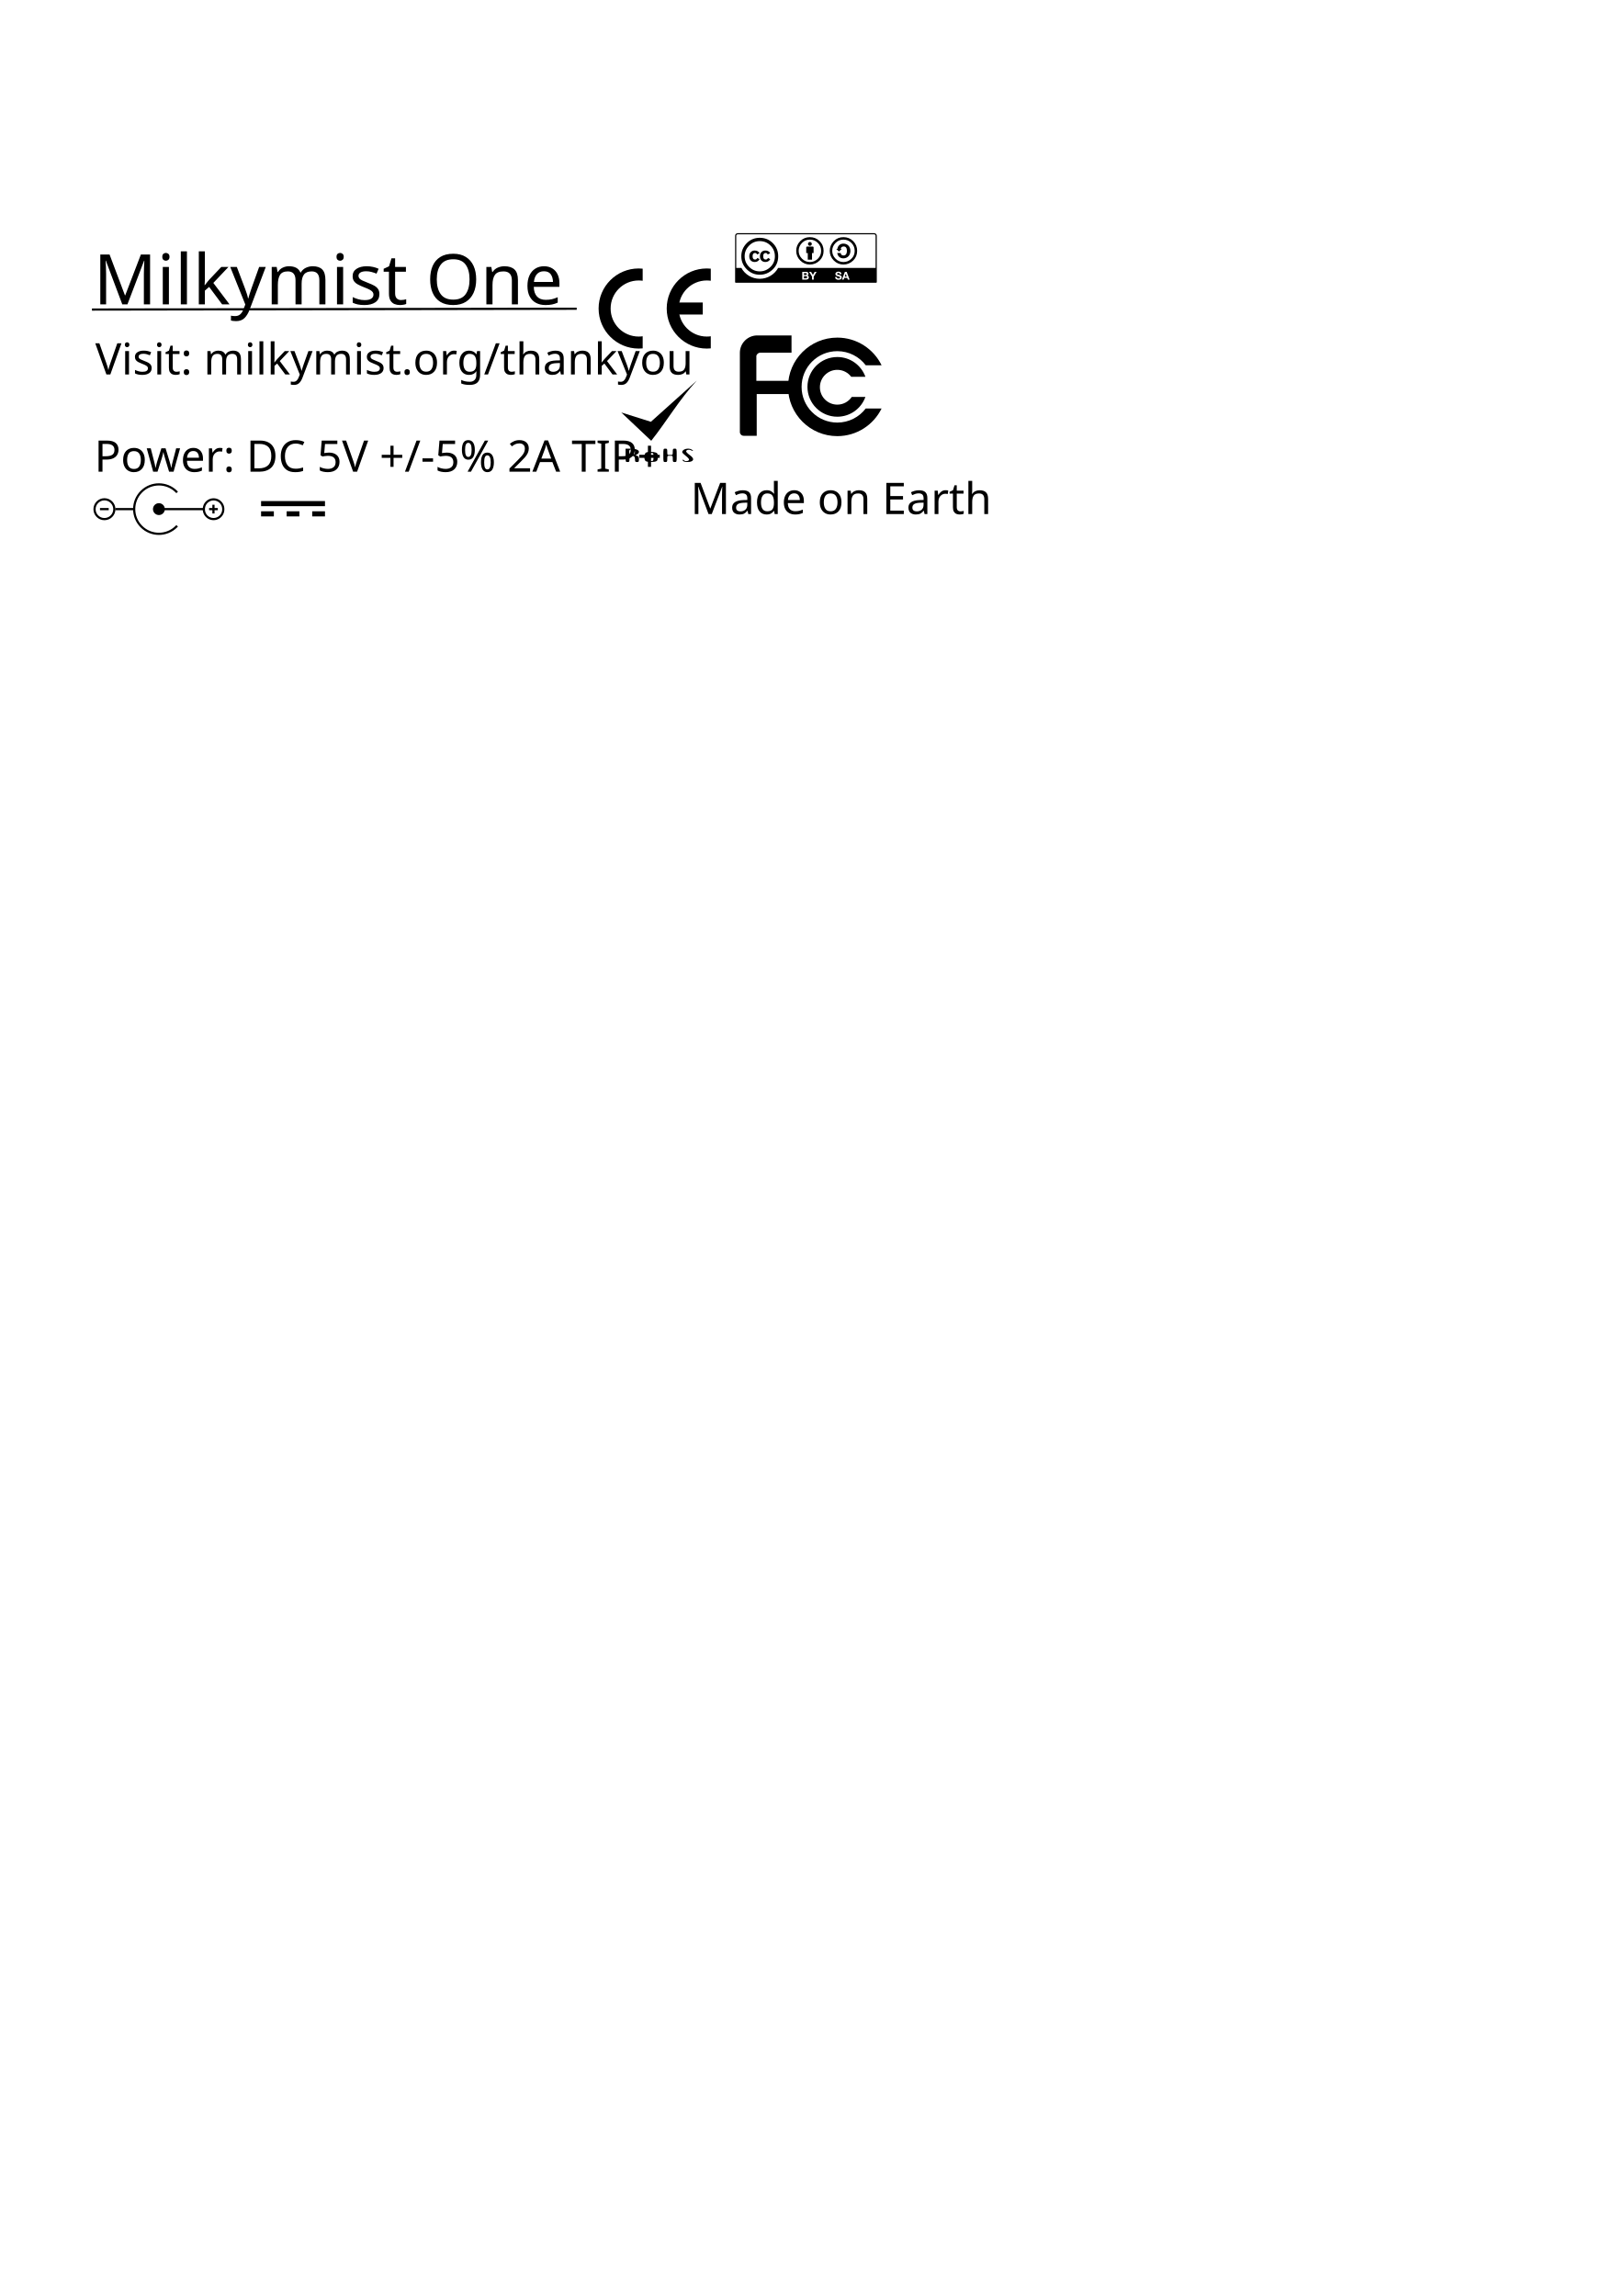
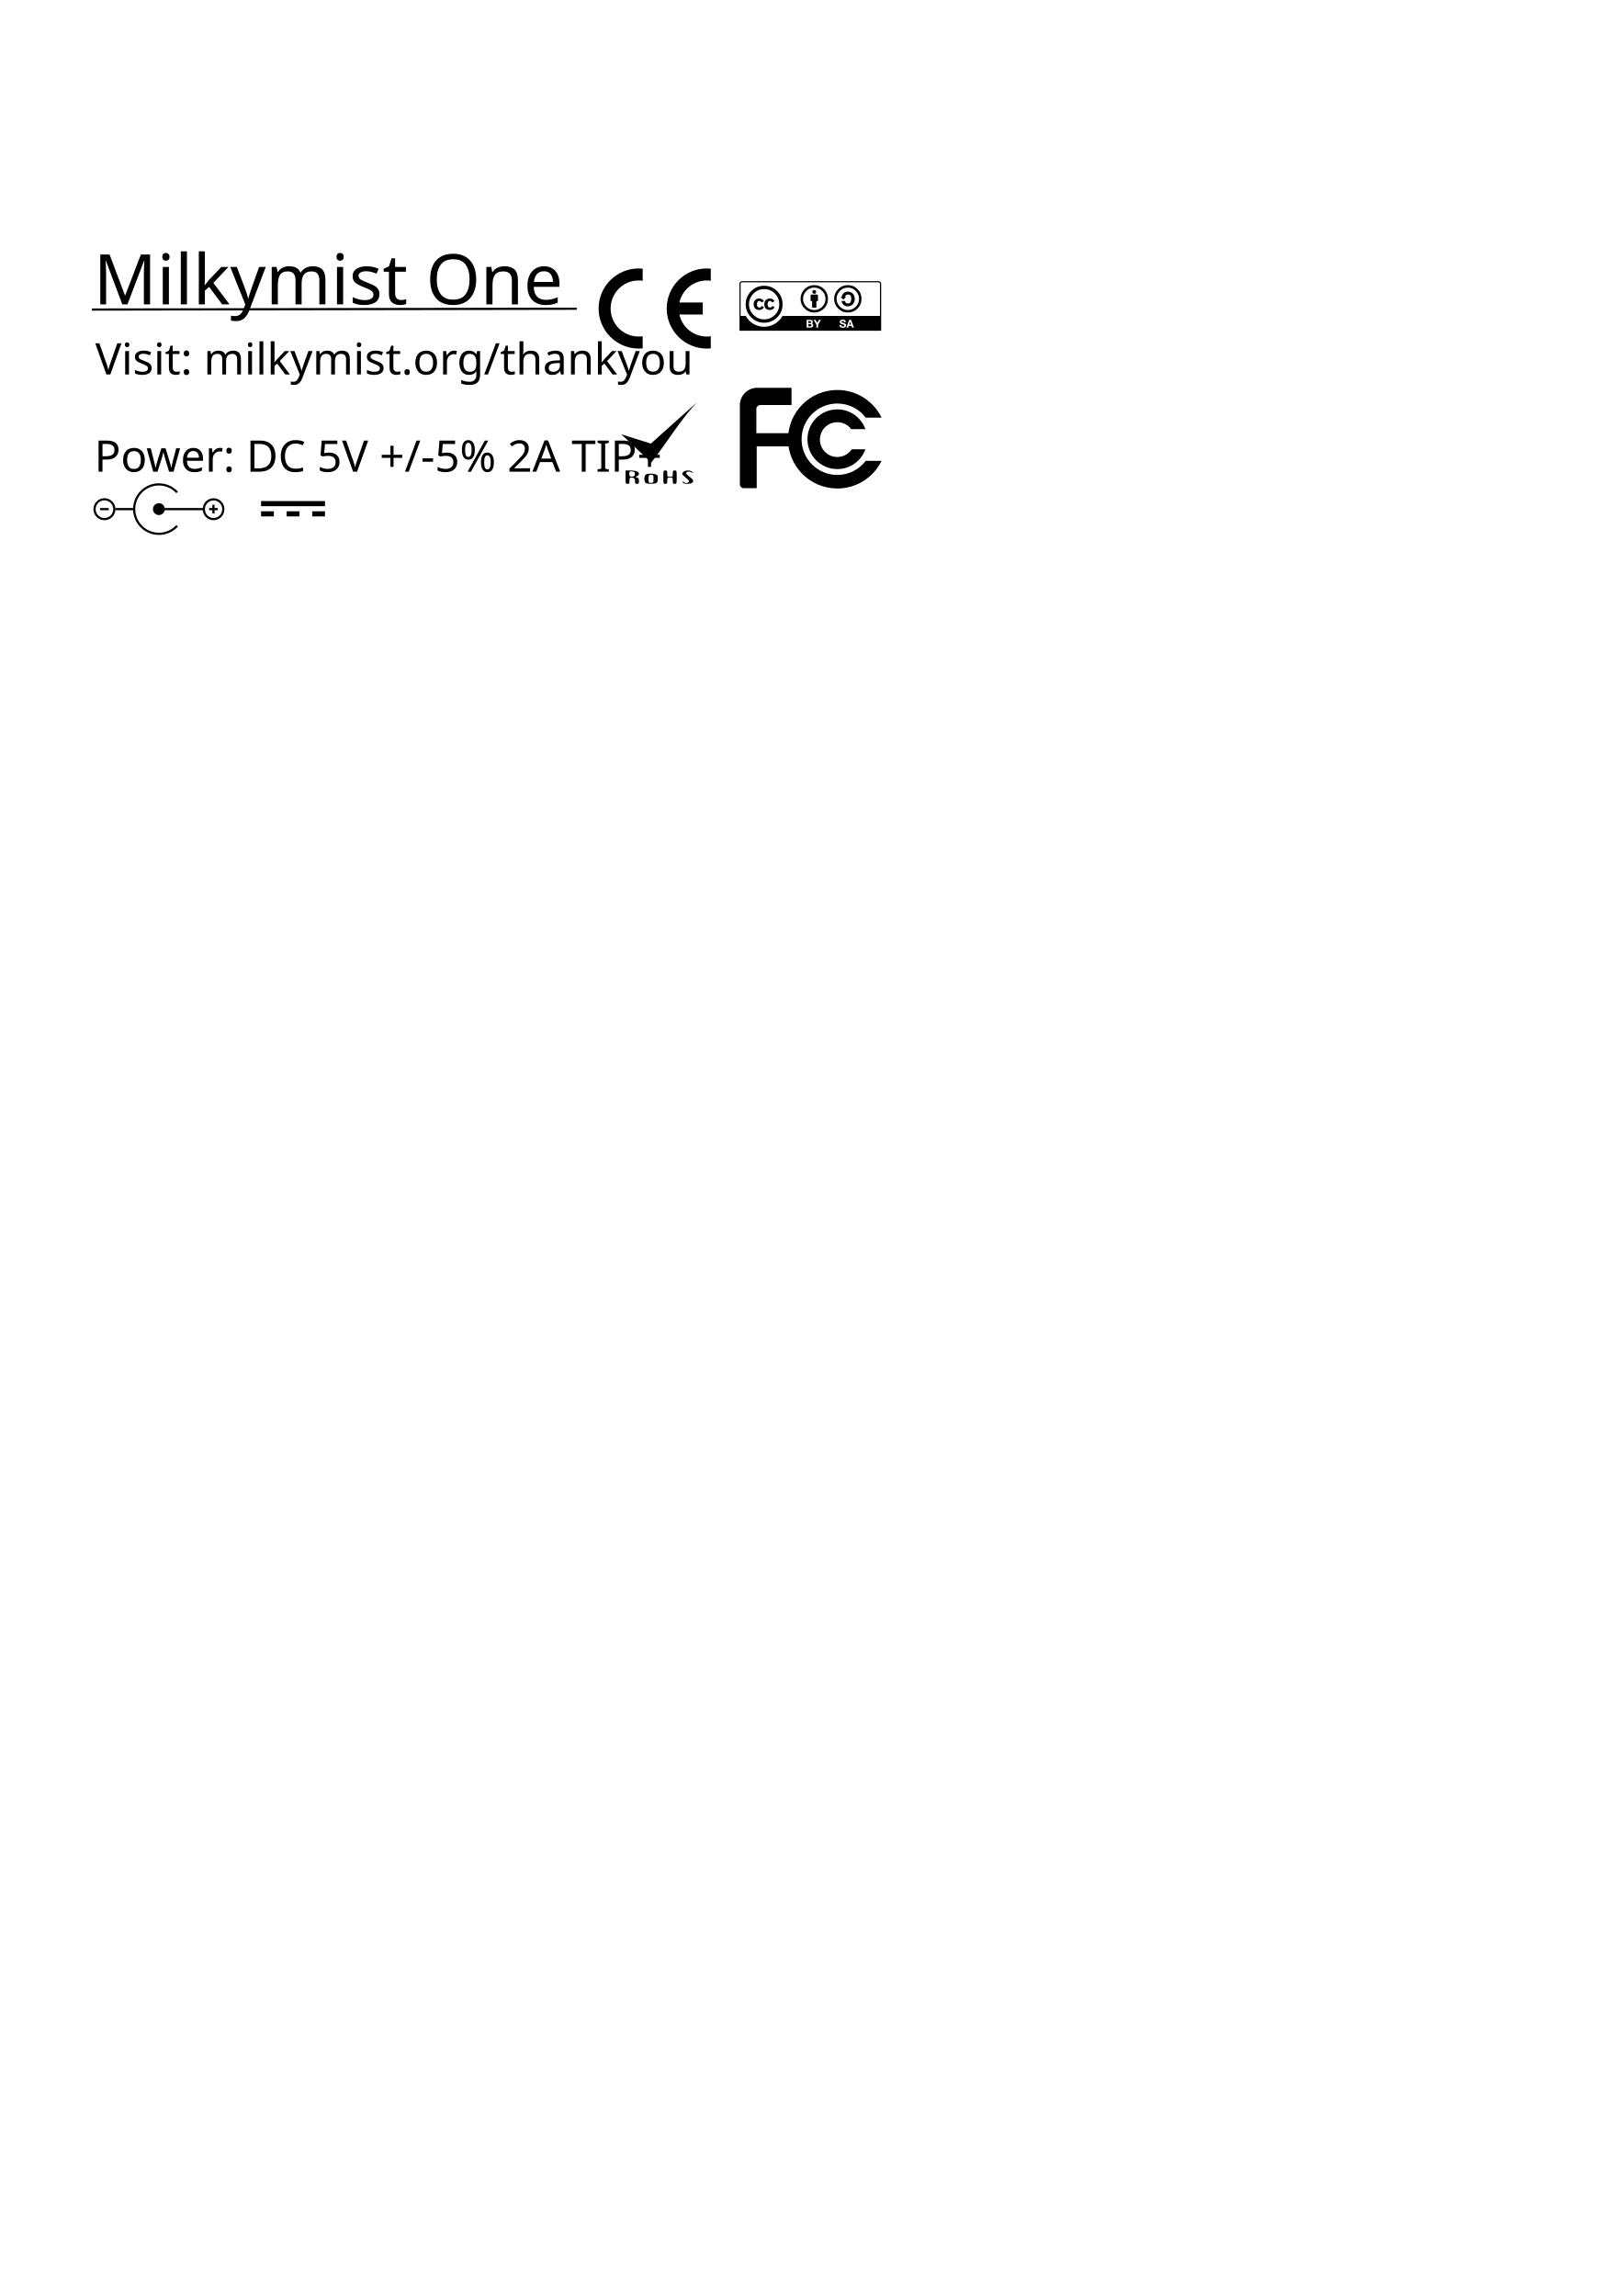
<svg xmlns="http://www.w3.org/2000/svg" width="744.094" height="1052.362" id="svg2" version="1.1">
  <defs id="defs4">
    </defs>
  <g id="layer1">
    <text xml:space="preserve" style="font-size:32px;font-style:normal;font-variant:normal;font-weight:normal;font-stretch:normal;text-align:start;line-height:100%;writing-mode:lr-tb;text-anchor:start;fill:#000000;fill-opacity:1;stroke:none;font-family:Yanone Kaffeesatz;-inkscape-font-specification:Yanone Kaffeesatz" x="42.857" y="139.505" id="text2816">
      <tspan id="tspan2818" x="42.857" y="139.505">Milkymist One</tspan>
    </text>
    <path style="fill:none;stroke:#000000;stroke-width:1px;stroke-linecap:butt;stroke-linejoin:miter;stroke-opacity:1" d="M 42.143,141.88 264.286,141.505" id="path2820" />
    <g id="g2947" transform="matrix(0.1835925,0,0,0.1835925,270.6509,119.3754)">
      <g style="display:none" id="layer2">
        <path d="m 190,120 c 0,38.66 -31.34,70 -70,70 -38.66,0 -70,-31.34 -70,-70 0,-38.66 31.34,-70 70,-70 38.66,0 70,31.34 70,70 z" id="path2388" style="fill:none;stroke:#000000;stroke-width:0.5;stroke-opacity:0.5" />
        <path d="M 220,120 C 220,175.228 175.228,220 120,220 64.772,220 20,175.228 20,120 20,64.772 64.772,20 120,20 c 55.228,0 100,44.772 100,100 z" id="path3160" style="fill:none;stroke:#000000;stroke-width:0.5;stroke-opacity:0.5" />
      </g>
      <g style="display:inline" id="layer1-5">
        <g id="g2956">
          <g id="ce">
            <path d="M 130,189.286 C 126.754,189.756 123.5,190 120,190 81.36,190 50,158.64 50,120 50,81.36 81.36,50 120,50 c 3.5,0 6.754,0.244 10,0.714 L 130,20.5 C 126.714,20.168 123.5,20 120,20 64.8,20 20,64.8 20,120 c 0,55.2 44.8,100 100,100 3.5,0 6.714,-0.168 10.004,-0.495 L 130,189.286 z" style="fill:#000000;fill-opacity:1;stroke:none" id="path_C" />
            <path id="path_E" style="fill:#000000;fill-opacity:1;stroke:none" d="m 300,189.286 c -3.246,0.471 -6.5,0.714 -10,0.714 -38.64,0 -70,-31.36 -70,-70 0,-38.64 31.36,-70 70,-70 3.5,0 6.754,0.244 10,0.714 L 300,20.5 C 296.714,20.168 293.5,20 290,20 234.8,20 190,64.8 190,120 c 0,55.2 44.8,100 100,100 3.5,0 6.714,-0.168 10.004,-0.495 L 300,189.286 z" />
          </g>
        </g>
        <rect y="105" x="200" height="30" width="80" id="rect_E" style="fill:#000000;fill-opacity:1;stroke:none" />
      </g>
    </g>
    <text xml:space="preserve" style="font-size:20px;font-style:normal;font-variant:normal;font-weight:normal;font-stretch:normal;text-align:start;line-height:125%;writing-mode:lr-tb;text-anchor:start;fill:#000000;fill-opacity:1;stroke:none;font-family:Yanone Kaffeesatz;-inkscape-font-specification:Yanone Kaffeesatz" x="43.66" y="171.631" id="text2826">
      <tspan id="tspan2828" x="43.66" y="171.631">Visit: milkymist.org/thankyou</tspan>
    </text>
-     <text xml:space="preserve" style="font-size:20px;font-style:normal;font-variant:normal;font-weight:normal;font-stretch:normal;text-align:start;line-height:100%;writing-mode:lr-tb;text-anchor:start;fill:#000000;fill-opacity:1;stroke:none;font-family:Yanone Kaffeesatz;-inkscape-font-specification:Yanone Kaffeesatz" x="316.462" y="235.613" id="text2830">
-       <tspan x="316.462" y="235.613" id="tspan3402">Made on Earth</tspan>
-     </text>
-     <g id="layer1-4" transform="matrix(0.5412224,0,0,0.5412224,336.8681,106.8619)">
+     <g id="layer1-4" transform="matrix(0.5412224,0,0,0.5412224,338.8681,128.8619)">
      <g id="g287" transform="matrix(0.9937807,0,0,0.9936694,-177.6941,-74.43641)">
        <g transform="matrix(0.872921,0,0,0.872921,50.12536,143.2144)" id="g5908_2_">
          <g transform="translate(-289.6157,99.0653)" id="g5706_2_">
            <path d="m 473.885,-167.547 c 3.485,3.486 5.228,7.754 5.228,12.803 0,5.049 -1.713,9.271 -5.138,12.667 -3.635,3.577 -7.932,5.364 -12.889,5.364 -4.898,0 -9.12,-1.773 -12.665,-5.32 -3.546,-3.546 -5.318,-7.783 -5.318,-12.712 0,-4.929 1.773,-9.196 5.318,-12.803 3.455,-3.487 7.677,-5.229 12.665,-5.229 5.048,0 9.314,1.742 12.799,5.229 z m -23.118,2.345 c -2.947,2.976 -4.42,6.463 -4.42,10.462 0,3.998 1.458,7.455 4.374,10.371 2.917,2.917 6.388,4.375 10.417,4.375 4.029,0 7.53,-1.473 10.507,-4.419 2.826,-2.736 4.239,-6.177 4.239,-10.326 0,-4.118 -1.436,-7.613 -4.308,-10.485 -2.871,-2.871 -6.35,-4.307 -10.438,-4.307 -4.088,0 -7.546,1.443 -10.372,4.329 z m 7.754,8.703 c -0.45,-0.982 -1.124,-1.472 -2.023,-1.472 -1.589,0 -2.383,1.07 -2.383,3.208 0,2.14 0.794,3.209 2.383,3.209 1.049,0 1.799,-0.521 2.249,-1.565 l 2.203,1.173 c -1.05,1.865 -2.625,2.799 -4.725,2.799 -1.62,0 -2.918,-0.497 -3.892,-1.49 -0.976,-0.993 -1.463,-2.363 -1.463,-4.108 0,-1.716 0.502,-3.077 1.507,-4.086 1.005,-1.008 2.257,-1.513 3.758,-1.513 2.22,0 3.81,0.875 4.771,2.623 l -2.384,1.221 z m 10.363,0 c -0.451,-0.982 -1.111,-1.472 -1.982,-1.472 -1.621,0 -2.432,1.07 -2.432,3.208 0,2.14 0.811,3.209 2.432,3.209 1.051,0 1.787,-0.521 2.207,-1.565 l 2.252,1.173 c -1.048,1.865 -2.621,2.799 -4.718,2.799 -1.618,0 -2.913,-0.497 -3.886,-1.49 -0.972,-0.993 -1.459,-2.363 -1.459,-4.108 0,-1.716 0.494,-3.077 1.483,-4.086 0.988,-1.008 2.245,-1.513 3.773,-1.513 2.216,0 3.804,0.875 4.761,2.623 l -2.431,1.221 z" id="path5708_2_" />
          </g>
        </g>
-         <path d="M 338.094 106.875 C 337.423 106.875 336.875 107.392 336.875 108.062 L 336.875 129.312 C 336.875 129.464 337.005 129.594 337.156 129.594 L 401.531 129.594 C 401.683 129.594 401.812 129.464 401.812 129.312 L 401.812 108.062 C 401.812 107.392 401.264 106.875 400.594 106.875 L 338.094 106.875 z M 338.094 107.406 L 400.594 107.406 C 400.961 107.406 401.25 107.695 401.25 108.062 L 401.25 122.812 L 356.594 122.812 C 354.956 125.773 351.777 127.781 348.156 127.781 C 344.534 127.781 341.387 125.775 339.75 122.812 L 337.406 122.812 L 337.406 108.062 C 337.406 107.695 337.726 107.406 338.094 107.406 z M 384.188 124.5 C 384.375 124.5 384.546 124.52 384.719 124.562 C 384.891 124.604 385.054 124.656 385.188 124.75 C 385.321 124.844 385.421 124.979 385.5 125.125 C 385.578 125.271 385.625 125.449 385.625 125.656 L 384.844 125.656 C 384.837 125.549 384.819 125.445 384.781 125.375 C 384.743 125.305 384.688 125.259 384.625 125.219 C 384.561 125.179 384.488 125.142 384.406 125.125 C 384.324 125.108 384.253 125.125 384.156 125.125 C 384.093 125.125 384.032 125.112 383.969 125.125 C 383.905 125.139 383.833 125.154 383.781 125.188 C 383.729 125.221 383.689 125.262 383.656 125.312 C 383.623 125.363 383.625 125.454 383.625 125.531 C 383.625 125.602 383.629 125.644 383.656 125.688 C 383.683 125.731 383.734 125.776 383.812 125.812 C 383.891 125.849 383.986 125.869 384.125 125.906 C 384.264 125.943 384.463 126.006 384.688 126.062 C 384.754 126.076 384.85 126.09 384.969 126.125 C 385.087 126.16 385.195 126.236 385.312 126.312 C 385.43 126.39 385.539 126.496 385.625 126.625 C 385.71 126.754 385.75 126.893 385.75 127.094 C 385.75 127.258 385.72 127.422 385.656 127.562 C 385.593 127.703 385.501 127.836 385.375 127.938 C 385.249 128.04 385.092 128.099 384.906 128.156 C 384.72 128.213 384.494 128.25 384.25 128.25 C 384.053 128.25 383.873 128.236 383.688 128.188 C 383.502 128.139 383.33 128.041 383.188 127.938 C 383.046 127.834 382.928 127.723 382.844 127.562 C 382.76 127.402 382.716 127.19 382.719 126.969 L 383.5 126.969 C 383.5 127.089 383.519 127.198 383.562 127.281 C 383.606 127.365 383.647 127.448 383.719 127.5 C 383.791 127.552 383.872 127.569 383.969 127.594 C 384.066 127.619 384.178 127.625 384.281 127.625 C 384.351 127.625 384.42 127.637 384.5 127.625 C 384.58 127.613 384.648 127.596 384.719 127.562 C 384.789 127.529 384.86 127.465 384.906 127.406 C 384.954 127.348 384.969 127.278 384.969 127.188 C 384.969 127.091 384.937 127.029 384.875 126.969 C 384.814 126.908 384.757 126.853 384.656 126.812 C 384.556 126.773 384.439 126.718 384.312 126.688 C 384.185 126.657 384.037 126.631 383.906 126.594 C 383.772 126.56 383.658 126.517 383.531 126.469 C 383.405 126.42 383.288 126.358 383.188 126.281 C 383.087 126.204 382.999 126.116 382.938 126 C 382.876 125.884 382.844 125.758 382.844 125.594 C 382.844 125.409 382.89 125.229 382.969 125.094 C 383.048 124.958 383.154 124.841 383.281 124.75 C 383.408 124.66 383.558 124.606 383.719 124.562 C 383.879 124.519 384.027 124.5 384.188 124.5 z M 367.656 124.594 L 369.344 124.594 C 369.514 124.594 369.672 124.595 369.812 124.625 C 369.953 124.655 370.055 124.713 370.156 124.781 C 370.257 124.85 370.351 124.949 370.406 125.062 C 370.461 125.176 370.5 125.301 370.5 125.469 C 370.5 125.649 370.457 125.817 370.375 125.938 C 370.293 126.058 370.161 126.142 370 126.219 C 370.222 126.282 370.391 126.403 370.5 126.562 C 370.609 126.722 370.656 126.901 370.656 127.125 C 370.656 127.306 370.633 127.461 370.562 127.594 C 370.492 127.726 370.4 127.854 370.281 127.938 C 370.162 128.021 370.027 128.054 369.875 128.094 C 369.722 128.134 369.536 128.156 369.375 128.156 L 367.656 128.156 L 367.656 124.594 z M 370.812 124.594 L 371.688 124.594 L 372.531 126 L 373.344 124.594 L 374.219 124.594 L 372.906 126.781 L 372.906 128.156 L 372.125 128.156 L 372.125 126.781 L 370.812 124.594 z M 387.188 124.594 L 388 124.594 L 389.344 128.156 L 388.531 128.156 L 388.25 127.375 L 386.906 127.375 L 386.625 128.156 L 385.844 128.156 L 387.188 124.594 z M 368.438 125.188 L 368.438 126.031 L 369.25 126.031 C 369.391 126.031 369.503 126.004 369.594 125.938 C 369.684 125.871 369.719 125.775 369.719 125.625 C 369.719 125.541 369.717 125.46 369.688 125.406 C 369.657 125.353 369.613 125.311 369.562 125.281 C 369.512 125.251 369.44 125.23 369.375 125.219 C 369.309 125.207 369.258 125.188 369.188 125.188 L 368.438 125.188 z M 387.594 125.469 L 387.125 126.781 L 388.031 126.781 L 387.594 125.469 z M 368.438 126.562 L 368.438 127.562 L 369.281 127.562 C 369.358 127.562 369.43 127.546 369.5 127.531 C 369.57 127.516 369.634 127.504 369.688 127.469 C 369.741 127.434 369.78 127.373 369.812 127.312 C 369.845 127.252 369.875 127.188 369.875 127.094 C 369.875 126.91 369.823 126.766 369.719 126.688 C 369.615 126.609 369.483 126.562 369.312 126.562 L 368.438 126.562 z " transform="matrix(1.859232,0,0,1.859441,-447.51,-123.7927)" id="path294" />
+         <path d="m 338.094,106.875 c -0.67,0 -1.219,0.517 -1.219,1.188 l 0,21.25 c 0,0.152 0.13,0.281 0.281,0.281 l 64.375,0 c 0.152,0 0.281,-0.13 0.281,-0.281 l 0,-21.25 c 0,-0.67 -0.548,-1.188 -1.219,-1.188 l -62.5,0 z m 0,0.531 62.5,0 c 0.368,0 0.656,0.289 0.656,0.656 l 0,14.75 -44.656,0 c -1.638,2.961 -4.816,4.969 -8.438,4.969 -3.623,0 -6.769,-2.006 -8.406,-4.969 l -2.344,0 0,-14.75 c -10e-6,-0.368 0.32,-0.656 0.688,-0.656 z M 384.188,124.5 c 0.188,0 0.359,0.021 0.531,0.062 0.172,0.042 0.335,0.094 0.469,0.188 0.134,0.094 0.234,0.229 0.312,0.375 0.078,0.146 0.125,0.324 0.125,0.531 l -0.781,0 c -0.007,-0.107 -0.025,-0.211 -0.062,-0.281 -0.038,-0.07 -0.093,-0.116 -0.156,-0.156 -0.064,-0.04 -0.137,-0.077 -0.219,-0.094 -0.082,-0.017 -0.153,0 -0.25,0 -0.063,0 -0.124,-0.013 -0.188,0 -0.064,0.014 -0.136,0.029 -0.188,0.062 -0.052,0.034 -0.092,0.075 -0.125,0.125 -0.033,0.05 -0.031,0.142 -0.031,0.219 0,0.07 0.004,0.113 0.031,0.156 0.027,0.044 0.078,0.088 0.156,0.125 0.078,0.037 0.174,0.057 0.312,0.094 0.139,0.037 0.338,0.1 0.562,0.156 0.067,0.013 0.163,0.027 0.281,0.062 0.119,0.035 0.227,0.111 0.344,0.188 0.117,0.077 0.227,0.184 0.312,0.312 0.085,0.129 0.125,0.268 0.125,0.469 0,0.164 -0.03,0.328 -0.094,0.469 -0.064,0.141 -0.156,0.273 -0.281,0.375 -0.126,0.102 -0.283,0.162 -0.469,0.219 -0.186,0.057 -0.413,0.094 -0.656,0.094 -0.198,0 -0.377,-0.014 -0.562,-0.062 -0.185,-0.049 -0.358,-0.146 -0.5,-0.25 -0.142,-0.104 -0.26,-0.214 -0.344,-0.375 -0.084,-0.161 -0.128,-0.373 -0.125,-0.594 l 0.781,0 c -2e-5,0.121 0.019,0.229 0.062,0.312 0.043,0.084 0.084,0.167 0.156,0.219 0.072,0.052 0.153,0.069 0.25,0.094 0.097,0.025 0.209,0.031 0.312,0.031 0.07,0 0.138,0.012 0.219,0 0.08,-0.012 0.148,-0.029 0.219,-0.062 0.07,-0.033 0.141,-0.098 0.188,-0.156 0.047,-0.059 0.062,-0.128 0.062,-0.219 0,-0.097 -0.032,-0.158 -0.094,-0.219 -0.061,-0.06 -0.118,-0.116 -0.219,-0.156 -0.1,-0.04 -0.217,-0.095 -0.344,-0.125 -0.127,-0.03 -0.276,-0.057 -0.406,-0.094 -0.134,-0.033 -0.248,-0.076 -0.375,-0.125 -0.127,-0.048 -0.243,-0.111 -0.344,-0.188 -0.1,-0.077 -0.188,-0.166 -0.25,-0.281 -0.061,-0.116 -0.094,-0.242 -0.094,-0.406 0,-0.184 0.047,-0.364 0.125,-0.5 0.079,-0.136 0.185,-0.253 0.312,-0.344 0.127,-0.09 0.277,-0.144 0.438,-0.188 0.16,-0.043 0.309,-0.062 0.469,-0.062 z m -16.531,0.094 1.688,0 c 0.171,0 0.328,0.001 0.469,0.031 0.141,0.03 0.243,0.088 0.344,0.156 0.1,0.069 0.195,0.168 0.25,0.281 0.055,0.114 0.094,0.239 0.094,0.406 0,0.181 -0.043,0.348 -0.125,0.469 -0.082,0.121 -0.214,0.204 -0.375,0.281 0.222,0.064 0.391,0.185 0.5,0.344 0.109,0.159 0.156,0.338 0.156,0.562 0,0.181 -0.023,0.336 -0.094,0.469 -0.07,0.132 -0.163,0.26 -0.281,0.344 -0.119,0.084 -0.254,0.116 -0.406,0.156 -0.153,0.04 -0.339,0.062 -0.5,0.062 l -1.719,0 0,-3.562 z m 3.156,0 0.875,0 0.844,1.406 0.812,-1.406 0.875,0 -1.312,2.188 0,1.375 -0.781,0 0,-1.375 -1.312,-2.188 z m 16.375,0 0.812,0 1.344,3.562 -0.812,0 -0.281,-0.781 -1.344,0 -0.281,0.781 -0.781,0 1.344,-3.562 z m -18.75,0.594 0,0.844 0.812,0 c 0.141,0 0.253,-0.027 0.344,-0.094 0.09,-0.067 0.125,-0.162 0.125,-0.312 0,-0.084 -10e-4,-0.165 -0.031,-0.219 -0.03,-0.054 -0.075,-0.095 -0.125,-0.125 -0.05,-0.03 -0.122,-0.051 -0.188,-0.062 -0.066,-0.012 -0.117,-0.031 -0.188,-0.031 l -0.75,0 z m 19.156,0.281 -0.469,1.312 0.906,0 -0.438,-1.312 z m -19.156,1.094 0,1 0.844,0 c 0.077,0 0.148,-0.016 0.219,-0.031 0.07,-0.015 0.134,-0.028 0.188,-0.062 0.054,-0.035 0.093,-0.096 0.125,-0.156 0.032,-0.06 0.062,-0.125 0.062,-0.219 0,-0.184 -0.052,-0.328 -0.156,-0.406 -0.104,-0.079 -0.236,-0.125 -0.406,-0.125 l -0.875,0 z" transform="matrix(1.859232,0,0,1.859441,-447.51,-123.7927)" id="path294" />
        <g id="g296" enable-background="new    " />
        <g id="g302" enable-background="new    " />
        <g transform="matrix(0.624995,0,0,0.624995,391.2294,176.9332)" id="g6316_1_">
          <g transform="translate(-23.9521,-89.72962)" id="g6320_1_">
            <path d="m -168.22,-68.055 c -5.172,0 -9.549,1.805 -13.131,5.413 -3.677,3.734 -5.514,8.153 -5.514,13.256 0,5.103 1.838,9.492 5.514,13.163 3.675,3.672 8.053,5.508 13.131,5.508 5.141,0 9.595,-1.852 13.367,-5.555 3.55,-3.516 5.327,-7.888 5.327,-13.116 0,-5.227 -1.808,-9.647 -5.422,-13.256 -3.614,-3.609 -8.038,-5.413 -13.272,-5.413 z m 0.047,3.36 c 4.238,0 7.836,1.493 10.797,4.481 2.989,2.956 4.484,6.566 4.484,10.829 0,4.294 -1.463,7.857 -4.392,10.689 -3.084,3.049 -6.714,4.573 -10.889,4.573 -4.175,0 -7.774,-1.509 -10.795,-4.527 -3.022,-3.02 -4.533,-6.597 -4.533,-10.736 0,-4.138 1.527,-7.748 4.58,-10.829 2.928,-2.988 6.511,-4.481 10.749,-4.481 z" id="path6322_1_" />
            <path d="m -176.495,-52.021 c 0.744,-4.698 4.052,-7.209 8.195,-7.209 5.961,0 9.592,4.325 9.592,10.092 0,5.627 -3.864,9.999 -9.686,9.999 -4.005,0 -7.589,-2.465 -8.242,-7.301 l 4.703,0 c 0.141,2.511 1.77,3.395 4.098,3.395 2.653,0 4.378,-2.465 4.378,-6.233 0,-3.952 -1.491,-6.045 -4.286,-6.045 -2.048,0 -3.817,0.745 -4.191,3.302 l 1.369,-0.007 -3.703,3.702 -3.702,-3.702 1.473,0.007 z" id="path6324_1_" />
          </g>
        </g>
        <g id="g313">
          <g id="g317">
            <path id="path319" d="m 245.69,87.098 c 0,-0.416 -0.338,-0.753 -0.754,-0.753 l -4.772,0 c -0.416,0 -0.754,0.337 -0.754,0.753 l 0,4.773 1.331,0 0,5.652 3.617,0 0,-5.652 1.332,0 0,-4.773 1e-5,0 z" />
            <circle d="m 244.182,84.083 c 0,0.902 -0.731,1.632 -1.632,1.632 -0.901,0 -1.632,-0.731 -1.632,-1.632 0,-0.902 0.731,-1.632 1.632,-1.632 0.902,0 1.632,0.731 1.632,1.632 z" id="circle321" r="1.632" cy="84.083" cx="242.55" />
          </g>
          <path style="fill-rule:evenodd" id="path323" d="m 242.535,78.318 c -3.231,0 -5.968,1.127 -8.208,3.384 -2.298,2.333 -3.446,5.095 -3.446,8.284 0,3.189 1.148,5.932 3.446,8.227 2.298,2.294 5.034,3.442 8.208,3.442 3.213,0 5.998,-1.157 8.354,-3.472 2.221,-2.197 3.33,-4.93 3.33,-8.197 0,-3.268 -1.129,-6.029 -3.388,-8.284 -2.259,-2.256 -5.024,-3.384 -8.296,-3.384 z m 0.029,2.1 c 2.648,0 4.897,0.934 6.747,2.801 1.87,1.847 2.805,4.104 2.805,6.768 0,2.684 -0.915,4.911 -2.746,6.681 -1.928,1.906 -4.196,2.858 -6.806,2.858 -2.609,0 -4.858,-0.943 -6.747,-2.83 -1.89,-1.886 -2.833,-4.123 -2.833,-6.709 0,-2.586 0.954,-4.842 2.862,-6.768 1.831,-1.867 4.07,-2.801 6.718,-2.801 z" clip-rule="evenodd" />
        </g>
      </g>
    </g>
-     <g id="g3011" transform="matrix(0.1375966,0,0,0.1375966,322.5586,131.0297)">
+     <g id="g3011" transform="matrix(0.1375966,0,0,0.1375966,322.5586,155.0297)">
      <g id="g3">
        <path id="path5" d="m 539.126,408.396 c -21.729,28.541 -56.059,46.969 -94.693,46.969 -65.689,0 -118.947,-53.258 -118.947,-118.948 0,-65.693 53.255,-118.948 118.947,-118.948 38.637,0 72.967,18.429 94.693,46.971 h 52.795 c -26.672,-54.541 -82.689,-92.108 -147.488,-92.108 -90.618,0 -164.087,73.465 -164.087,164.087 0,90.62 73.469,164.084 164.087,164.084 64.799,0 120.816,-37.564 147.486,-92.105 h -52.793 v -0.002 z" />
        <path id="path7" d="m 492.529,369.966 c -10.41,15.457 -28.062,25.619 -48.096,25.619 -32.004,0 -57.951,-25.942 -57.951,-57.947 0,-32.004 25.947,-57.95 57.951,-57.95 18.957,0 35.785,9.107 46.357,23.181 h 47.252 c -13.766,-38.401 -50.475,-65.878 -93.609,-65.878 -54.912,0 -99.429,44.516 -99.429,99.428 0,54.913 44.517,99.426 99.429,99.426 43.135,0 79.844,-27.477 93.609,-65.879 h -45.513 l 0,0 z" />
      </g>
      <path id="path9" d="M 188.542,222.417 H 291.935 V 165.08 H 177.867 c -32.004,0 -57.95,25.943 -57.95,57.948 v 263.718 c 0,6.961 5.645,12.605 12.607,12.605 h 43.512 V 360.275 H 291.934 V 316.357 H 174.817 v -83.734 c 1.773,-5.902 7.245,-10.206 13.725,-10.206 z" />
      <g id="g11" />
      <g id="g75" />
    </g>
-     <path id="path2818" d="m 286.678,208.705 0,-3.065 2.146,0 c 2.485,0 3.983,0.56 3.983,1.487 0,0.358 -0.359,0.843 -0.798,1.078 l -0.798,0.427 0.798,0.295 c 0.617,0.228 0.798,0.584 0.798,1.569 0,1.118 -0.11,1.274 -0.901,1.274 -0.784,0 -0.901,-0.159 -0.901,-1.223 0,-1.25 -0.453,-1.661 -1.832,-1.661 -0.567,0 -0.692,0.261 -0.692,1.442 0,1.298 -0.09,1.442 -0.901,1.442 -0.891,0 -0.901,-0.036 -0.901,-3.065 z m 4.259,-1.339 c 0.091,-0.794 -0.062,-1.023 -0.81,-1.211 -1.44,-0.361 -1.914,-0.012 -1.725,1.274 0.151,1.026 0.275,1.124 1.294,1.025 0.925,-0.09 1.148,-0.285 1.241,-1.089 z m 5.025,4.015 c -0.931,-0.542 -0.882,-3.417 0.066,-3.924 0.88,-0.471 3.295,-0.482 4.507,-0.022 0.803,0.305 0.925,0.564 0.925,1.97 0,1.231 -0.167,1.708 -0.697,1.992 -0.889,0.476 -3.974,0.465 -4.801,-0.016 l 0,-2e-5 z m 3.515,-1.954 c 0,-1.763 -0.024,-1.803 -1.082,-1.803 -0.995,0 -1.091,0.111 -1.196,1.39 -0.162,1.966 0.113,2.464 1.284,2.33 0.937,-0.108 0.994,-0.217 0.994,-1.917 z m 4.507,-0.721 c 0,-3.029 0.011,-3.065 0.901,-3.065 0.811,0 0.901,0.144 0.901,1.442 0,1.408 0.03,1.442 1.262,1.442 1.232,0 1.262,-0.034 1.262,-1.442 0,-1.298 0.09,-1.442 0.901,-1.442 0.891,0 0.901,0.036 0.901,3.065 0,3.029 -0.011,3.065 -0.901,3.065 -0.811,0 -0.901,-0.144 -0.901,-1.442 0,-1.408 -0.03,-1.442 -1.262,-1.442 -1.232,0 -1.262,0.034 -1.262,1.442 0,1.298 -0.09,1.442 -0.901,1.442 -0.891,0 -0.901,-0.036 -0.901,-3.065 z m 9.013,2.524 c -0.511,-0.616 0.012,-0.745 0.607,-0.15 0.542,0.542 2.07,0.267 2.178,-0.391 0.049,-0.297 -0.639,-1.087 -1.529,-1.755 -0.89,-0.668 -1.618,-1.427 -1.618,-1.687 0,-1.454 3.065,-2.183 4.528,-1.077 0.815,0.616 0.435,0.725 -0.599,0.172 -0.857,-0.459 -2.126,-0.123 -2.126,0.563 0,0.272 0.73,1.018 1.622,1.659 1.733,1.245 2.054,2.228 0.925,2.833 -1.044,0.559 -3.471,0.457 -3.99,-0.168 z m -28.277,-22.178 13.561,4.273 21.025,-18.859 c -7.863,8.458 -13.7,18.513 -20.863,27.562 l -13.724,-12.975 z" style="fill:#000000" />
+     <path id="path2818" d="m 286.678,218.705 0,-3.065 2.146,0 c 2.485,0 3.983,0.56 3.983,1.487 0,0.358 -0.359,0.843 -0.798,1.078 l -0.798,0.427 0.798,0.295 c 0.617,0.228 0.798,0.584 0.798,1.569 0,1.118 -0.11,1.274 -0.901,1.274 -0.784,0 -0.901,-0.159 -0.901,-1.223 0,-1.25 -0.453,-1.661 -1.832,-1.661 -0.567,0 -0.692,0.261 -0.692,1.442 0,1.298 -0.09,1.442 -0.901,1.442 -0.891,0 -0.901,-0.036 -0.901,-3.065 z m 4.259,-1.339 c 0.091,-0.794 -0.062,-1.023 -0.81,-1.211 -1.44,-0.361 -1.914,-0.012 -1.725,1.274 0.151,1.026 0.275,1.124 1.294,1.025 0.925,-0.09 1.148,-0.285 1.241,-1.089 z m 5.025,4.015 c -0.931,-0.542 -0.882,-3.417 0.066,-3.924 0.88,-0.471 3.295,-0.482 4.507,-0.022 0.803,0.305 0.925,0.564 0.925,1.97 0,1.231 -0.167,1.708 -0.697,1.992 -0.889,0.476 -3.974,0.465 -4.801,-0.016 l 0,-2e-5 z m 3.515,-1.954 c 0,-1.763 -0.024,-1.803 -1.082,-1.803 -0.995,0 -1.091,0.111 -1.196,1.39 -0.162,1.966 0.113,2.464 1.284,2.33 0.937,-0.108 0.994,-0.217 0.994,-1.917 z m 4.507,-0.721 c 0,-3.029 0.011,-3.065 0.901,-3.065 0.811,0 0.901,0.144 0.901,1.442 0,1.408 0.03,1.442 1.262,1.442 1.232,0 1.262,-0.034 1.262,-1.442 0,-1.298 0.09,-1.442 0.901,-1.442 0.891,0 0.901,0.036 0.901,3.065 0,3.029 -0.011,3.065 -0.901,3.065 -0.811,0 -0.901,-0.144 -0.901,-1.442 0,-1.408 -0.03,-1.442 -1.262,-1.442 -1.232,0 -1.262,0.034 -1.262,1.442 0,1.298 -0.09,1.442 -0.901,1.442 -0.891,0 -0.901,-0.036 -0.901,-3.065 z m 9.013,2.524 c -0.511,-0.616 0.012,-0.745 0.607,-0.15 0.542,0.542 2.07,0.267 2.178,-0.391 0.049,-0.297 -0.639,-1.087 -1.529,-1.755 -0.89,-0.668 -1.618,-1.427 -1.618,-1.687 0,-1.454 3.065,-2.183 4.528,-1.077 0.815,0.616 0.435,0.725 -0.599,0.172 -0.857,-0.459 -2.126,-0.123 -2.126,0.563 0,0.272 0.73,1.018 1.622,1.659 1.733,1.245 2.054,2.228 0.925,2.833 -1.044,0.559 -3.471,0.457 -3.99,-0.168 z m -28.277,-22.178 13.561,4.273 21.025,-18.859 c -7.863,8.458 -13.7,18.513 -20.863,27.562 l -13.724,-12.975 z" style="fill:#000000" />
    <g id="layer1-6" transform="matrix(0.1464211,0,0,0.1464211,115.9842,226.7355)">
      <rect ry="0" y="20" x="25" height="16" width="200" id="rect2160" style="fill:#000000;fill-opacity:1;stroke:none" />
      <rect y="52" x="25" height="16" width="40" id="rect6040" style="fill:#000000;fill-opacity:1;stroke:none" />
      <rect y="52" x="105" height="16" width="40" id="rect6042" style="fill:#000000;fill-opacity:1;stroke:none" />
      <rect y="52" x="185" height="16" width="40" id="rect6044" style="fill:#000000;fill-opacity:1;stroke:none" />
    </g>
    <g id="layer1-0" transform="translate(35.31986,220.8493)">
      <path id="path4153" style="fill:none;stroke:#000000;stroke-width:1;stroke-linecap:square;stroke-miterlimit:4;stroke-opacity:1;stroke-dasharray:none;stroke-dashoffset:0" transform="translate(2.541285,-12.45872)" d="m 14.541,25 a 4.541,4.541 0 1 1 -9.083,0 4.541,4.541 0 1 1 9.083,0 z" />
      <path id="path4155" style="fill:none;stroke:#000000;stroke-width:1;stroke-linecap:square;stroke-miterlimit:4;stroke-opacity:1;stroke-dasharray:none;stroke-dashoffset:0" transform="translate(22.55046,-12.44954)" d="m 44.45,25 a 4.45,4.45 0 1 1 -8.899,0 4.45,4.45 0 1 1 8.899,0 z" />
      <path id="path4159" style="fill:none;stroke:#000000;stroke-width:1;stroke-linecap:square;stroke-miterlimit:4;stroke-opacity:1;stroke-dasharray:none;stroke-dashoffset:0" transform="translate(2.5,-12.5)" d="m 43.012,33.012 a 11.33,11.33 0 1 1 -1e-6,-16.023" />
      <path id="path4161" style="fill:#000000;fill-opacity:1;stroke:#000000;stroke-width:0.641;stroke-linecap:square;stroke-miterlimit:4;stroke-opacity:1;stroke-dasharray:none;stroke-dashoffset:0" transform="matrix(1.560859,0,0,1.560859,-17.13007,-26.52148)" d="m 36.422,25 a 1.422,1.422 0 1 1 -2.844,0 1.422,1.422 0 1 1 2.844,0 z" />
      <path id="path5036" style="fill:none;stroke:#000000;stroke-width:1px;stroke-linecap:butt;stroke-linejoin:miter;stroke-opacity:1" d="m 17.5,12.5 8.486,0" />
      <path id="path5038" style="fill:none;stroke:#000000;stroke-width:1px;stroke-linecap:butt;stroke-linejoin:miter;stroke-opacity:1" d="m 37.5,12.5 20.596,0" />
      <path id="path5040" style="fill:none;stroke:#000000;stroke-width:1px;stroke-linecap:butt;stroke-linejoin:miter;stroke-opacity:1" d="m 62.5,10.5 0,4" />
      <path id="path5042" style="fill:none;stroke:#000000;stroke-width:1px;stroke-linecap:butt;stroke-linejoin:miter;stroke-opacity:1" d="m 10.5,12.5 4,0" />
      <path id="path5044" style="fill:none;stroke:#000000;stroke-width:1px;stroke-linecap:butt;stroke-linejoin:miter;stroke-opacity:1" d="m 60.5,12.5 4,0" />
    </g>
    <text xml:space="preserve" style="font-size:20px;font-style:normal;font-variant:normal;font-weight:normal;font-stretch:normal;text-align:start;line-height:125%;writing-mode:lr-tb;text-anchor:start;fill:#000000;fill-opacity:1;stroke:none;font-family:Yanone Kaffeesatz;-inkscape-font-specification:Yanone Kaffeesatz" x="43.234" y="216.212" id="text3406">
      <tspan id="tspan3408" x="43.234" y="216.212">Power: DC 5V +/-5% 2A TIP+</tspan>
    </text>
  </g>
</svg>
